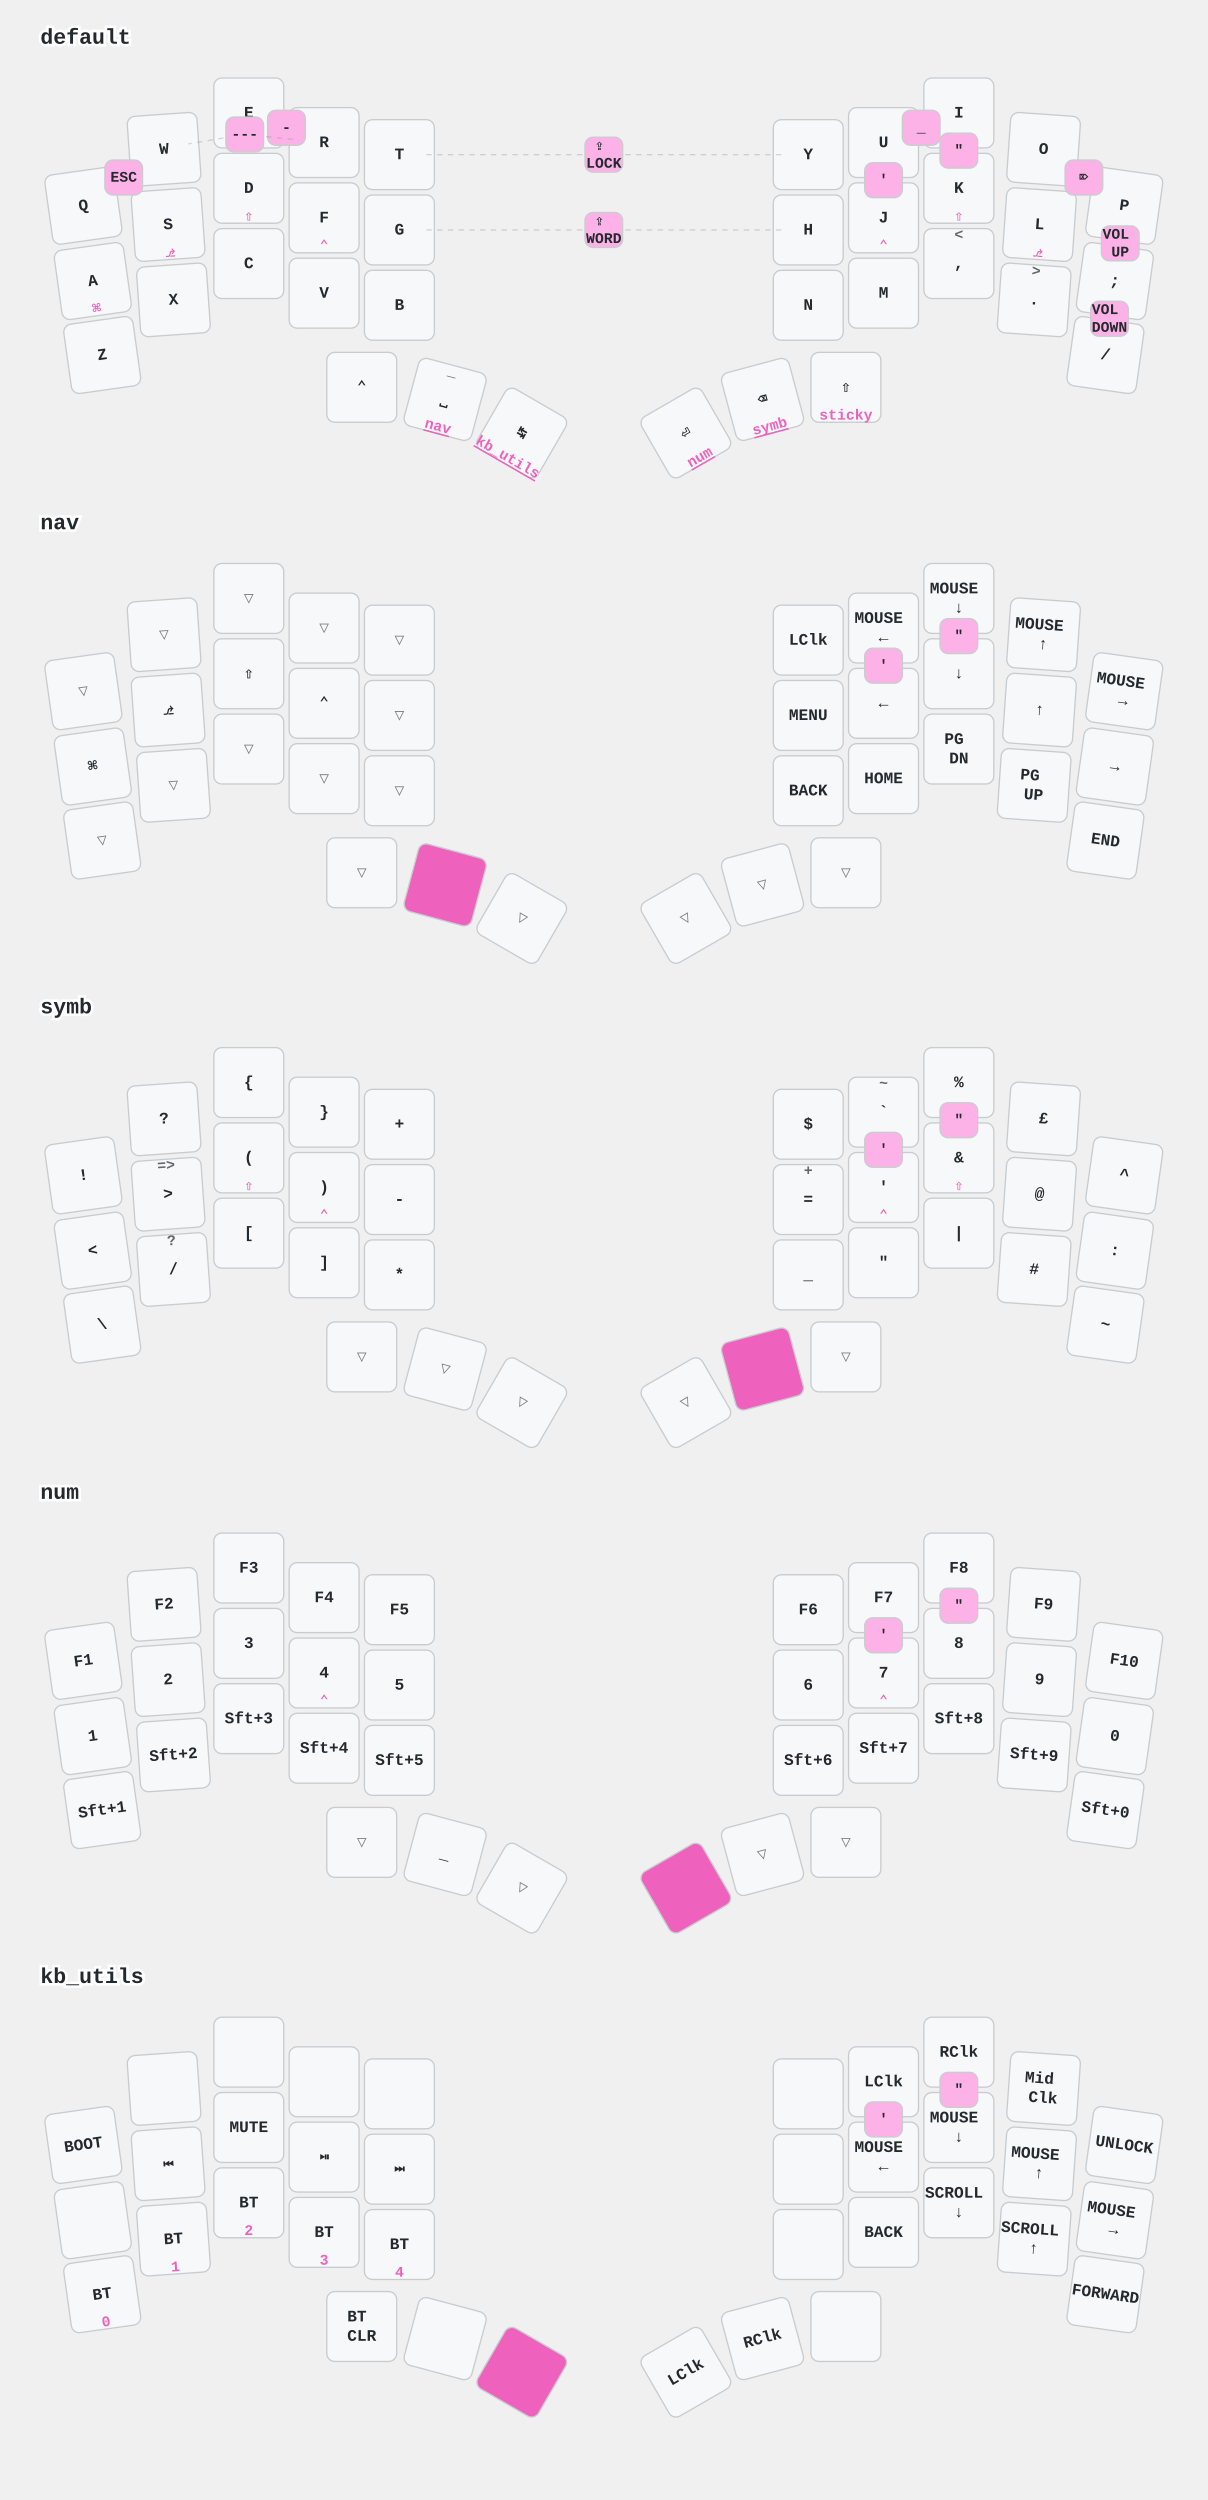
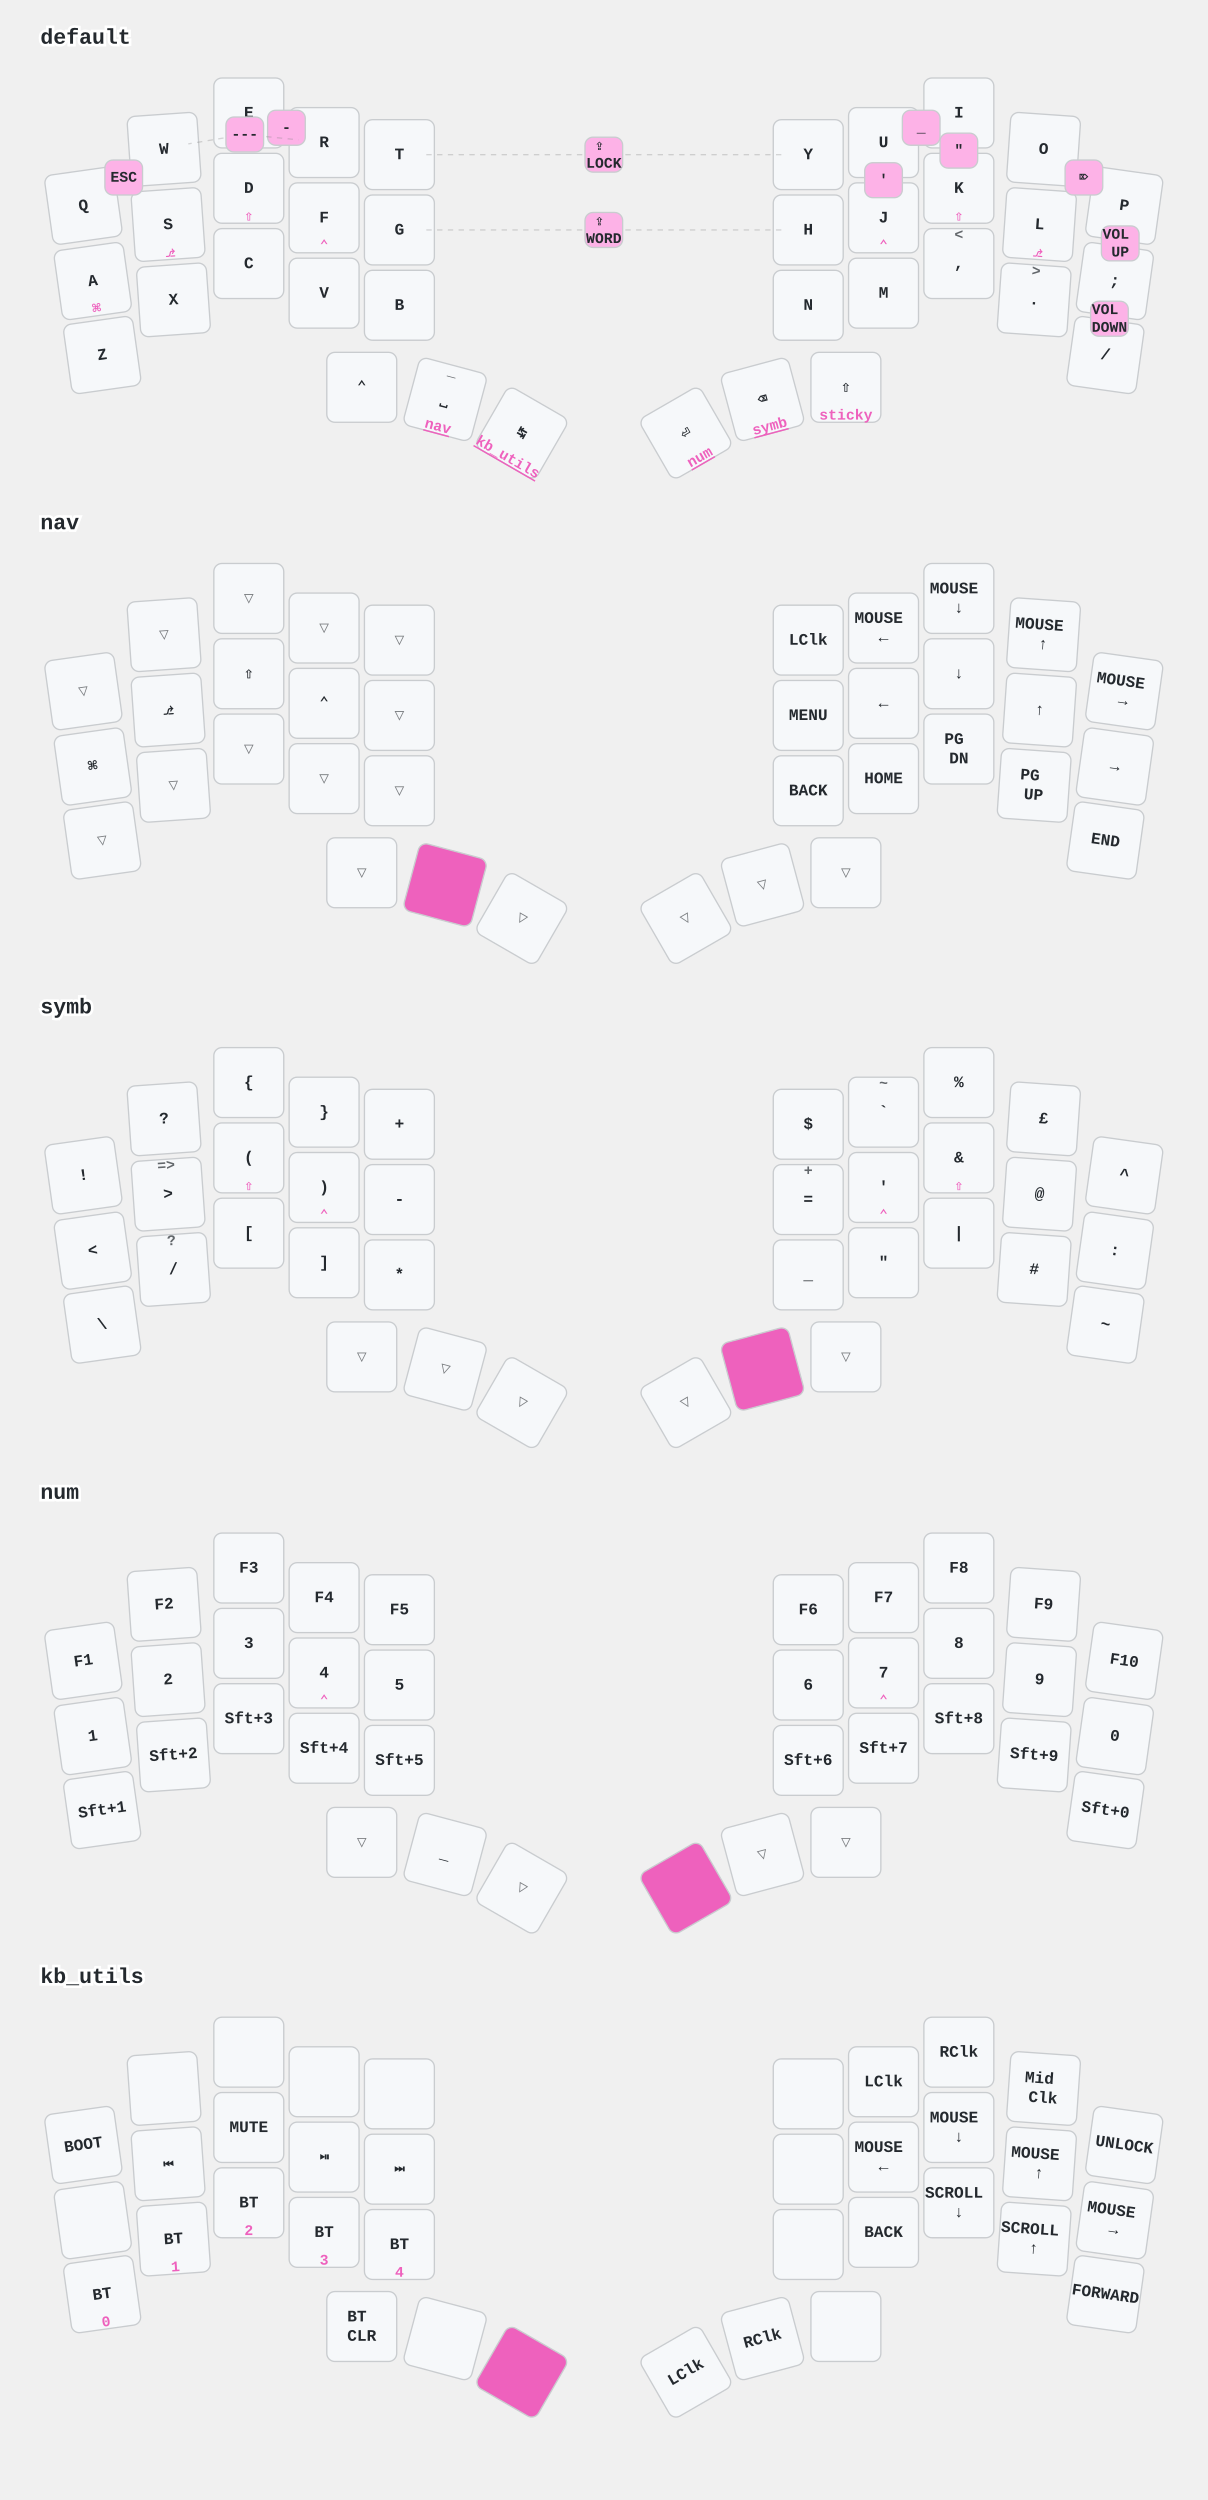
<svg xmlns="http://www.w3.org/2000/svg" width="898" height="1859" viewBox="0 0 898 1859" class="keymap">
  <style>/* inherit to force styles through use tags */
svg path {
    fill: inherit;
}

/* font and background color specifications */
svg.keymap {
    font-family: SFMono-Regular,Consolas,Liberation Mono,Menlo,monospace;
    font-size: 14px;
    font-kerning: normal;
    text-rendering: optimizeLegibility;
    fill: #24292e;
}

/* default key styling */
rect.key {
    fill: #f6f8fa;
}

rect.key, rect.combo {
    stroke: #c9cccf;
    stroke-width: 1;
}

/* default key side styling, only used is draw_key_sides is set */
rect.side {
    filter: brightness(90%);
}

/* color accent for combo boxes */
rect.combo, rect.combo-separate {
    fill: #cdf;
}

/* color accent for held keys */
rect.held, rect.combo.held {
    fill: #fdd;
}

/* color accent for ghost (optional) keys */
rect.ghost, rect.combo.ghost {
    stroke-dasharray: 4, 4;
    stroke-width: 2;
}

text {
    text-anchor: middle;
    dominant-baseline: middle;
}

/* styling for layer labels */
text.label {
    font-weight: bold;
    text-anchor: start;
    stroke: white;
    stroke-width: 4;
    paint-order: stroke;
}

/* styling for optional footer */
text.footer {
    text-anchor: end;
    dominant-baseline: auto;
    stroke: white;
    stroke-width: 4;
    paint-order: stroke;
}

/* styling for combo tap, and key non-tap label text */
text.combo, text.hold, text.shifted, text.left, text.right {
    font-size: 11px;
}

text.hold {
    text-anchor: middle;
    dominant-baseline: auto;
}

text.shifted {
    text-anchor: middle;
    dominant-baseline: hanging;
}

text.left {
    text-anchor: start;
}

text.right {
    text-anchor: end;
}

text.layer-activator {
    text-decoration: underline;
}

/* styling for hold/shifted label text in combo box */
text.combo.hold, text.combo.shifted, text.combo.left, text.combo.right {
    font-size: 8px;
}

/* lighter symbol for transparent keys */
text.trans {
    fill: #7b7e81;
}

/* styling for combo dendrons */
path.combo {
    stroke-width: 1;
    stroke: gray;
    fill: none;
}

/* Start Tabler Icons Cleanup */
/* cannot use height/width with glyphs */
.icon-tabler &gt; path {
    fill: inherit;
    stroke: inherit;
    stroke-width: 2;
}
/* hide tabler's default box */
.icon-tabler &gt; path[stroke="none"][fill="none"] {
    visibility: hidden;
}
/* End Tabler Icons Cleanup */

/* font and background color specifications */
    svg.keymap {
      font-family: Ubuntu Mono, Inconsolata, Consolas, Liberation Mono, Menlo, monospace;
      font-size: 12px;
      font-weight: bold;
      text-rendering: optimizeLegibility;
    }

    /* default key styling */
    rect {
        fill: #f6f8fa;
        stroke: #c9cccf;
        stroke-width: 1;
    }

    /* color accent for combo boxes */
    rect.combo {
        fill: #fdb2e7;
    }

    /* color accent for held keys */
    rect.held, rect.combo.held {
        fill: #ee61bd;
    }

    /* color accent for ghost (optional) keys */
    rect.ghost, rect.combo.ghost {
        fill: #ddd;
    }

    text {
        text-anchor: middle;
        dominant-baseline: middle;
    }

    /* styling for layer labels */
    text.label {
        font-weight: bold;
        font-size: 16px;
        text-anchor: start;
        stroke: white;
        fill: #ee61bd
        stroke-width: 2;
        paint-order: stroke;
    }

    /* styling for combo tap, and key hold/shifted label text */
    text.combo, text.hold, text.shifted {
        font-size: 11px;
    }

    text.hold {
        text-anchor: middle;
        dominant-baseline: auto;
        fill: #ee61bd;
    }

    text.shifted {
        text-anchor: middle;
        dominant-baseline: hanging;
        opacity: 0.7;
    }

    /* styling for hold/shifted label text in combo box */
    text.combo.hold, text.combo.shifted {
        font-size: 8px;
    }

    /* styling for combo dendrons */
    path {
        stroke-width: 1;
        stroke: gray;
        fill: none;
    }
    path.combo {
      stroke-dasharray: 4, 4;
      stroke-opacity: 0.3;
    }
    path.combo {
      stroke-dasharray: 4, 4;
      stroke-opacity: 0.3;
    }</style>
  <g transform="translate(30, 0)" class="layer-default">
    <text x="0" y="28" class="label" id="default">default</text>
    <g transform="translate(0, 56)">
      <g transform="translate(32, 97) rotate(-8.0)" class="key keypos-0">
        <rect rx="6" ry="6" x="-26" y="-26" width="52" height="52" class="key" />
        <text x="0" y="0" class="key tap">Q</text>
      </g>
      <g transform="translate(92, 55) rotate(-4.0)" class="key keypos-1">
        <rect rx="6" ry="6" x="-26" y="-26" width="52" height="52" class="key" />
        <text x="0" y="0" class="key tap">W</text>
      </g>
      <g transform="translate(155, 28)" class="key keypos-2">
        <rect rx="6" ry="6" x="-26" y="-26" width="52" height="52" class="key" />
        <text x="0" y="0" class="key tap">E</text>
      </g>
      <g transform="translate(211, 50)" class="key keypos-3">
        <rect rx="6" ry="6" x="-26" y="-26" width="52" height="52" class="key" />
        <text x="0" y="0" class="key tap">R</text>
      </g>
      <g transform="translate(267, 59)" class="key keypos-4">
        <rect rx="6" ry="6" x="-26" y="-26" width="52" height="52" class="key" />
        <text x="0" y="0" class="key tap">T</text>
      </g>
      <g transform="translate(571, 59)" class="key keypos-5">
        <rect rx="6" ry="6" x="-26" y="-26" width="52" height="52" class="key" />
        <text x="0" y="0" class="key tap">Y</text>
      </g>
      <g transform="translate(627, 50)" class="key keypos-6">
        <rect rx="6" ry="6" x="-26" y="-26" width="52" height="52" class="key" />
        <text x="0" y="0" class="key tap">U</text>
      </g>
      <g transform="translate(683, 28)" class="key keypos-7">
        <rect rx="6" ry="6" x="-26" y="-26" width="52" height="52" class="key" />
        <text x="0" y="0" class="key tap">I</text>
      </g>
      <g transform="translate(746, 55) rotate(4.0)" class="key keypos-8">
        <rect rx="6" ry="6" x="-26" y="-26" width="52" height="52" class="key" />
        <text x="0" y="0" class="key tap">O</text>
      </g>
      <g transform="translate(806, 97) rotate(8.0)" class="key keypos-9">
        <rect rx="6" ry="6" x="-26" y="-26" width="52" height="52" class="key" />
        <text x="0" y="0" class="key tap">P</text>
      </g>
      <g transform="translate(39, 153) rotate(-8.0)" class="key keypos-10">
        <rect rx="6" ry="6" x="-26" y="-26" width="52" height="52" class="key" />
        <text x="0" y="0" class="key tap">A</text>
        <text x="0" y="24" class="key hold">⌘</text>
      </g>
      <g transform="translate(95, 111) rotate(-4.0)" class="key keypos-11">
        <rect rx="6" ry="6" x="-26" y="-26" width="52" height="52" class="key" />
        <text x="0" y="0" class="key tap">S</text>
        <text x="0" y="24" class="key hold">⎇</text>
      </g>
      <g transform="translate(155, 84)" class="key keypos-12">
        <rect rx="6" ry="6" x="-26" y="-26" width="52" height="52" class="key" />
        <text x="0" y="0" class="key tap">D</text>
        <text x="0" y="24" class="key hold">⇧</text>
      </g>
      <g transform="translate(211, 106)" class="key keypos-13">
        <rect rx="6" ry="6" x="-26" y="-26" width="52" height="52" class="key" />
        <text x="0" y="0" class="key tap">F</text>
        <text x="0" y="24" class="key hold">⌃</text>
      </g>
      <g transform="translate(267, 115)" class="key keypos-14">
        <rect rx="6" ry="6" x="-26" y="-26" width="52" height="52" class="key" />
        <text x="0" y="0" class="key tap">G</text>
      </g>
      <g transform="translate(571, 115)" class="key keypos-15">
        <rect rx="6" ry="6" x="-26" y="-26" width="52" height="52" class="key" />
        <text x="0" y="0" class="key tap">H</text>
      </g>
      <g transform="translate(627, 106)" class="key keypos-16">
        <rect rx="6" ry="6" x="-26" y="-26" width="52" height="52" class="key" />
        <text x="0" y="0" class="key tap">J</text>
        <text x="0" y="24" class="key hold">⌃</text>
      </g>
      <g transform="translate(683, 84)" class="key keypos-17">
        <rect rx="6" ry="6" x="-26" y="-26" width="52" height="52" class="key" />
        <text x="0" y="0" class="key tap">K</text>
        <text x="0" y="24" class="key hold">⇧</text>
      </g>
      <g transform="translate(743, 111) rotate(4.0)" class="key keypos-18">
        <rect rx="6" ry="6" x="-26" y="-26" width="52" height="52" class="key" />
        <text x="0" y="0" class="key tap">L</text>
        <text x="0" y="24" class="key hold">⎇</text>
      </g>
      <g transform="translate(799, 153) rotate(8.0)" class="key keypos-19">
        <rect rx="6" ry="6" x="-26" y="-26" width="52" height="52" class="key" />
        <text x="0" y="0" class="key tap">;</text>
        <text x="0" y="24" class="key hold">⌘</text>
        <text x="0" y="-24" class="key shifted">:</text>
      </g>
      <g transform="translate(46, 208) rotate(-8.0)" class="key keypos-20">
        <rect rx="6" ry="6" x="-26" y="-26" width="52" height="52" class="key" />
        <text x="0" y="0" class="key tap">Z</text>
      </g>
      <g transform="translate(99, 167) rotate(-4.0)" class="key keypos-21">
        <rect rx="6" ry="6" x="-26" y="-26" width="52" height="52" class="key" />
        <text x="0" y="0" class="key tap">X</text>
      </g>
      <g transform="translate(155, 140)" class="key keypos-22">
        <rect rx="6" ry="6" x="-26" y="-26" width="52" height="52" class="key" />
        <text x="0" y="0" class="key tap">C</text>
      </g>
      <g transform="translate(211, 162)" class="key keypos-23">
        <rect rx="6" ry="6" x="-26" y="-26" width="52" height="52" class="key" />
        <text x="0" y="0" class="key tap">V</text>
      </g>
      <g transform="translate(267, 171)" class="key keypos-24">
        <rect rx="6" ry="6" x="-26" y="-26" width="52" height="52" class="key" />
        <text x="0" y="0" class="key tap">B</text>
      </g>
      <g transform="translate(571, 171)" class="key keypos-25">
        <rect rx="6" ry="6" x="-26" y="-26" width="52" height="52" class="key" />
        <text x="0" y="0" class="key tap">N</text>
      </g>
      <g transform="translate(627, 162)" class="key keypos-26">
        <rect rx="6" ry="6" x="-26" y="-26" width="52" height="52" class="key" />
        <text x="0" y="0" class="key tap">M</text>
      </g>
      <g transform="translate(683, 140)" class="key keypos-27">
        <rect rx="6" ry="6" x="-26" y="-26" width="52" height="52" class="key" />
        <text x="0" y="0" class="key tap">,</text>
        <text x="0" y="-24" class="key shifted">&lt;</text>
      </g>
      <g transform="translate(739, 167) rotate(4.0)" class="key keypos-28">
        <rect rx="6" ry="6" x="-26" y="-26" width="52" height="52" class="key" />
        <text x="0" y="0" class="key tap">.</text>
        <text x="0" y="-24" class="key shifted">&gt;</text>
      </g>
      <g transform="translate(792, 208) rotate(8.0)" class="key keypos-29">
        <rect rx="6" ry="6" x="-26" y="-26" width="52" height="52" class="key" />
        <text x="0" y="0" class="key tap">/</text>
      </g>
      <g transform="translate(239, 232)" class="key keypos-30">
        <rect rx="6" ry="6" x="-26" y="-26" width="52" height="52" class="key" />
        <text x="0" y="0" class="key tap">⌃</text>
      </g>
      <g transform="translate(301, 241) rotate(15.0)" class="key keypos-31">
        <rect rx="6" ry="6" x="-26" y="-26" width="52" height="52" class="key" />
        <text x="0" y="0" class="key tap">⎵</text>
        <a href="#nav">
          <text x="0" y="24" class="key hold layer-activator">nav</text>
        </a>
        <text x="0" y="-24" class="key shifted">_</text>
      </g>
      <g transform="translate(358, 266) rotate(30.0)" class="key keypos-32">
        <rect rx="6" ry="6" x="-26" y="-26" width="52" height="52" class="key" />
        <text x="0" y="0" class="key tap">↹</text>
        <a href="#kb_utils">
          <text x="0" y="24" class="key hold layer-activator">kb_utils</text>
        </a>
      </g>
      <g transform="translate(480, 266) rotate(-30.0)" class="key keypos-33">
        <rect rx="6" ry="6" x="-26" y="-26" width="52" height="52" class="key" />
        <text x="0" y="0" class="key tap">⏎</text>
        <a href="#num">
          <text x="0" y="24" class="key hold layer-activator">num</text>
        </a>
      </g>
      <g transform="translate(537, 241) rotate(-15.0)" class="key keypos-34">
        <rect rx="6" ry="6" x="-26" y="-26" width="52" height="52" class="key" />
        <text x="0" y="0" class="key tap">⌫</text>
        <a href="#symb">
          <text x="0" y="24" class="key hold layer-activator">symb</text>
        </a>
      </g>
      <g transform="translate(599, 232)" class="key keypos-35">
        <rect rx="6" ry="6" x="-26" y="-26" width="52" height="52" class="key" />
        <text x="0" y="0" class="key tap">⇧</text>
        <text x="0" y="24" class="key hold">sticky</text>
      </g>
      <g class="combo combopos-0">
        <path d="M419,115 l-134,0" class="combo" />
        <path d="M419,115 l134,0" class="combo" />
        <rect rx="6" ry="6" x="405" y="102" width="28" height="26" class="combo" />
        <text x="419" y="115" class="combo tap">
          <tspan x="419" dy="-0.6em">⇪</tspan>
          <tspan x="419" dy="1.2em">WORD</tspan>
        </text>
      </g>
      <g class="combo combopos-1">
        <rect rx="6" ry="6" x="48" y="63" width="28" height="26" class="combo" />
        <text x="62" y="76" class="combo tap">ESC</text>
      </g>
      <g class="combo combopos-2">
        <rect rx="6" ry="6" x="789" y="112" width="28" height="26" class="combo" />
        <text x="803" y="125" class="combo tap">
          <tspan x="803" dy="-0.6em">VOL</tspan>
          <tspan x="803" dy="1.2em">UP</tspan>
        </text>
      </g>
      <g class="combo combopos-3">
        <rect rx="6" ry="6" x="781" y="168" width="28" height="26" class="combo" />
        <text x="795" y="181" class="combo tap">
          <tspan x="795" dy="-0.6em">VOL</tspan>
          <tspan x="795" dy="1.2em">DOWN</tspan>
        </text>
      </g>
      <g class="combo combopos-4">
        <path d="M419,59 l-134,0" class="combo" />
        <path d="M419,59 l134,0" class="combo" />
        <rect rx="6" ry="6" x="405" y="46" width="28" height="26" class="combo" />
        <text x="419" y="59" class="combo tap">
          <tspan x="419" dy="-0.6em">⇪</tspan>
          <tspan x="419" dy="1.2em">LOCK</tspan>
        </text>
      </g>
      <g class="combo combopos-5">
        <rect rx="6" ry="6" x="762" y="63" width="28" height="26" class="combo" />
        <text x="776" y="76" class="combo tap">⌦</text>
      </g>
      <g class="combo combopos-6">
        <rect rx="6" ry="6" x="641" y="26" width="28" height="26" class="combo" />
        <text x="655" y="39" class="combo tap">_</text>
      </g>
      <g class="combo combopos-7">
        <rect rx="6" ry="6" x="169" y="26" width="28" height="26" class="combo" />
        <text x="183" y="39" class="combo tap">-</text>
      </g>
      <g class="combo combopos-8">
        <path d="M152,44 l40,4" class="combo" />
        <path d="M152,44 l-42,7" class="combo" />
        <rect rx="6" ry="6" x="138" y="31" width="28" height="26" class="combo" />
        <text x="152" y="44" class="combo tap">---</text>
      </g>
      <g class="combo combopos-10">
        <rect rx="6" ry="6" x="613" y="65" width="28" height="26" class="combo" />
        <text x="627" y="78" class="combo tap">'</text>
      </g>
      <g class="combo combopos-11">
        <rect rx="6" ry="6" x="669" y="43" width="28" height="26" class="combo" />
        <text x="683" y="56" class="combo tap">"</text>
      </g>
    </g>
  </g>
  <g transform="translate(30, 361)" class="layer-nav">
    <text x="0" y="28" class="label" id="nav">nav</text>
    <g transform="translate(0, 56)">
      <g transform="translate(32, 97) rotate(-8.0)" class="key trans keypos-0">
        <rect rx="6" ry="6" x="-26" y="-26" width="52" height="52" class="key trans" />
        <text x="0" y="0" class="key trans tap">▽</text>
      </g>
      <g transform="translate(92, 55) rotate(-4.0)" class="key trans keypos-1">
        <rect rx="6" ry="6" x="-26" y="-26" width="52" height="52" class="key trans" />
        <text x="0" y="0" class="key trans tap">▽</text>
      </g>
      <g transform="translate(155, 28)" class="key trans keypos-2">
        <rect rx="6" ry="6" x="-26" y="-26" width="52" height="52" class="key trans" />
        <text x="0" y="0" class="key trans tap">▽</text>
      </g>
      <g transform="translate(211, 50)" class="key trans keypos-3">
        <rect rx="6" ry="6" x="-26" y="-26" width="52" height="52" class="key trans" />
        <text x="0" y="0" class="key trans tap">▽</text>
      </g>
      <g transform="translate(267, 59)" class="key trans keypos-4">
        <rect rx="6" ry="6" x="-26" y="-26" width="52" height="52" class="key trans" />
        <text x="0" y="0" class="key trans tap">▽</text>
      </g>
      <g transform="translate(571, 59)" class="key keypos-5">
        <rect rx="6" ry="6" x="-26" y="-26" width="52" height="52" class="key" />
        <text x="0" y="0" class="key tap">LClk</text>
      </g>
      <g transform="translate(627, 50)" class="key keypos-6">
        <rect rx="6" ry="6" x="-26" y="-26" width="52" height="52" class="key" />
        <text x="0" y="0" class="key tap">
          <tspan x="0" dy="-0.6em">MOUSE</tspan>
          <tspan x="0" dy="1.2em">←</tspan>
        </text>
      </g>
      <g transform="translate(683, 28)" class="key keypos-7">
        <rect rx="6" ry="6" x="-26" y="-26" width="52" height="52" class="key" />
        <text x="0" y="0" class="key tap">
          <tspan x="0" dy="-0.6em">MOUSE</tspan>
          <tspan x="0" dy="1.2em">↓</tspan>
        </text>
      </g>
      <g transform="translate(746, 55) rotate(4.0)" class="key keypos-8">
        <rect rx="6" ry="6" x="-26" y="-26" width="52" height="52" class="key" />
        <text x="0" y="0" class="key tap">
          <tspan x="0" dy="-0.6em">MOUSE</tspan>
          <tspan x="0" dy="1.2em">↑</tspan>
        </text>
      </g>
      <g transform="translate(806, 97) rotate(8.0)" class="key keypos-9">
        <rect rx="6" ry="6" x="-26" y="-26" width="52" height="52" class="key" />
        <text x="0" y="0" class="key tap">
          <tspan x="0" dy="-0.6em">MOUSE</tspan>
          <tspan x="0" dy="1.2em">→</tspan>
        </text>
      </g>
      <g transform="translate(39, 153) rotate(-8.0)" class="key keypos-10">
        <rect rx="6" ry="6" x="-26" y="-26" width="52" height="52" class="key" />
        <text x="0" y="0" class="key tap">⌘</text>
      </g>
      <g transform="translate(95, 111) rotate(-4.0)" class="key keypos-11">
        <rect rx="6" ry="6" x="-26" y="-26" width="52" height="52" class="key" />
        <text x="0" y="0" class="key tap">⎇</text>
      </g>
      <g transform="translate(155, 84)" class="key keypos-12">
        <rect rx="6" ry="6" x="-26" y="-26" width="52" height="52" class="key" />
        <text x="0" y="0" class="key tap">⇧</text>
      </g>
      <g transform="translate(211, 106)" class="key keypos-13">
        <rect rx="6" ry="6" x="-26" y="-26" width="52" height="52" class="key" />
        <text x="0" y="0" class="key tap">⌃</text>
      </g>
      <g transform="translate(267, 115)" class="key trans keypos-14">
        <rect rx="6" ry="6" x="-26" y="-26" width="52" height="52" class="key trans" />
        <text x="0" y="0" class="key trans tap">▽</text>
      </g>
      <g transform="translate(571, 115)" class="key keypos-15">
        <rect rx="6" ry="6" x="-26" y="-26" width="52" height="52" class="key" />
        <text x="0" y="0" class="key tap">MENU</text>
      </g>
      <g transform="translate(627, 106)" class="key keypos-16">
        <rect rx="6" ry="6" x="-26" y="-26" width="52" height="52" class="key" />
        <text x="0" y="0" class="key tap">←</text>
      </g>
      <g transform="translate(683, 84)" class="key keypos-17">
        <rect rx="6" ry="6" x="-26" y="-26" width="52" height="52" class="key" />
        <text x="0" y="0" class="key tap">↓</text>
      </g>
      <g transform="translate(743, 111) rotate(4.0)" class="key keypos-18">
        <rect rx="6" ry="6" x="-26" y="-26" width="52" height="52" class="key" />
        <text x="0" y="0" class="key tap">↑</text>
      </g>
      <g transform="translate(799, 153) rotate(8.0)" class="key keypos-19">
        <rect rx="6" ry="6" x="-26" y="-26" width="52" height="52" class="key" />
        <text x="0" y="0" class="key tap">→</text>
      </g>
      <g transform="translate(46, 208) rotate(-8.0)" class="key trans keypos-20">
        <rect rx="6" ry="6" x="-26" y="-26" width="52" height="52" class="key trans" />
        <text x="0" y="0" class="key trans tap">▽</text>
      </g>
      <g transform="translate(99, 167) rotate(-4.0)" class="key trans keypos-21">
        <rect rx="6" ry="6" x="-26" y="-26" width="52" height="52" class="key trans" />
        <text x="0" y="0" class="key trans tap">▽</text>
      </g>
      <g transform="translate(155, 140)" class="key trans keypos-22">
        <rect rx="6" ry="6" x="-26" y="-26" width="52" height="52" class="key trans" />
        <text x="0" y="0" class="key trans tap">▽</text>
      </g>
      <g transform="translate(211, 162)" class="key trans keypos-23">
        <rect rx="6" ry="6" x="-26" y="-26" width="52" height="52" class="key trans" />
        <text x="0" y="0" class="key trans tap">▽</text>
      </g>
      <g transform="translate(267, 171)" class="key trans keypos-24">
        <rect rx="6" ry="6" x="-26" y="-26" width="52" height="52" class="key trans" />
        <text x="0" y="0" class="key trans tap">▽</text>
      </g>
      <g transform="translate(571, 171)" class="key keypos-25">
        <rect rx="6" ry="6" x="-26" y="-26" width="52" height="52" class="key" />
        <text x="0" y="0" class="key tap">BACK</text>
      </g>
      <g transform="translate(627, 162)" class="key keypos-26">
        <rect rx="6" ry="6" x="-26" y="-26" width="52" height="52" class="key" />
        <text x="0" y="0" class="key tap">HOME</text>
      </g>
      <g transform="translate(683, 140)" class="key keypos-27">
        <rect rx="6" ry="6" x="-26" y="-26" width="52" height="52" class="key" />
        <text x="0" y="0" class="key tap">
          <tspan x="0" dy="-0.6em">PG</tspan>
          <tspan x="0" dy="1.2em">DN</tspan>
        </text>
      </g>
      <g transform="translate(739, 167) rotate(4.0)" class="key keypos-28">
        <rect rx="6" ry="6" x="-26" y="-26" width="52" height="52" class="key" />
        <text x="0" y="0" class="key tap">
          <tspan x="0" dy="-0.6em">PG</tspan>
          <tspan x="0" dy="1.2em">UP</tspan>
        </text>
      </g>
      <g transform="translate(792, 208) rotate(8.0)" class="key keypos-29">
        <rect rx="6" ry="6" x="-26" y="-26" width="52" height="52" class="key" />
        <text x="0" y="0" class="key tap">END</text>
      </g>
      <g transform="translate(239, 232)" class="key trans keypos-30">
        <rect rx="6" ry="6" x="-26" y="-26" width="52" height="52" class="key trans" />
        <text x="0" y="0" class="key trans tap">▽</text>
      </g>
      <g transform="translate(301, 241) rotate(15.0)" class="key held keypos-31">
        <rect rx="6" ry="6" x="-26" y="-26" width="52" height="52" class="key held" />
      </g>
      <g transform="translate(358, 266) rotate(30.0)" class="key trans keypos-32">
        <rect rx="6" ry="6" x="-26" y="-26" width="52" height="52" class="key trans" />
        <text x="0" y="0" class="key trans tap">▽</text>
      </g>
      <g transform="translate(480, 266) rotate(-30.0)" class="key trans keypos-33">
        <rect rx="6" ry="6" x="-26" y="-26" width="52" height="52" class="key trans" />
        <text x="0" y="0" class="key trans tap">▽</text>
      </g>
      <g transform="translate(537, 241) rotate(-15.0)" class="key trans keypos-34">
        <rect rx="6" ry="6" x="-26" y="-26" width="52" height="52" class="key trans" />
        <text x="0" y="0" class="key trans tap">▽</text>
      </g>
      <g transform="translate(599, 232)" class="key trans keypos-35">
        <rect rx="6" ry="6" x="-26" y="-26" width="52" height="52" class="key trans" />
        <text x="0" y="0" class="key trans tap">▽</text>
      </g>
-       <g class="combo combopos-0">
-         <rect rx="6" ry="6" x="613" y="65" width="28" height="26" class="combo" />
-         <text x="627" y="78" class="combo tap">'</text>
-       </g>
-       <g class="combo combopos-1">
-         <rect rx="6" ry="6" x="669" y="43" width="28" height="26" class="combo" />
-         <text x="683" y="56" class="combo tap">"</text>
-       </g>
    </g>
  </g>
  <g transform="translate(30, 721)" class="layer-symb">
    <text x="0" y="28" class="label" id="symb">symb</text>
    <g transform="translate(0, 56)">
      <g transform="translate(32, 97) rotate(-8.0)" class="key keypos-0">
        <rect rx="6" ry="6" x="-26" y="-26" width="52" height="52" class="key" />
        <text x="0" y="0" class="key tap">!</text>
      </g>
      <g transform="translate(92, 55) rotate(-4.0)" class="key keypos-1">
        <rect rx="6" ry="6" x="-26" y="-26" width="52" height="52" class="key" />
        <text x="0" y="0" class="key tap">?</text>
      </g>
      <g transform="translate(155, 28)" class="key keypos-2">
        <rect rx="6" ry="6" x="-26" y="-26" width="52" height="52" class="key" />
        <text x="0" y="0" class="key tap">{</text>
      </g>
      <g transform="translate(211, 50)" class="key keypos-3">
        <rect rx="6" ry="6" x="-26" y="-26" width="52" height="52" class="key" />
        <text x="0" y="0" class="key tap">}</text>
      </g>
      <g transform="translate(267, 59)" class="key keypos-4">
        <rect rx="6" ry="6" x="-26" y="-26" width="52" height="52" class="key" />
        <text x="0" y="0" class="key tap">+</text>
      </g>
      <g transform="translate(571, 59)" class="key keypos-5">
        <rect rx="6" ry="6" x="-26" y="-26" width="52" height="52" class="key" />
        <text x="0" y="0" class="key tap">$</text>
      </g>
      <g transform="translate(627, 50)" class="key keypos-6">
        <rect rx="6" ry="6" x="-26" y="-26" width="52" height="52" class="key" />
        <text x="0" y="0" class="key tap">`</text>
        <text x="0" y="-24" class="key shifted">~</text>
      </g>
      <g transform="translate(683, 28)" class="key keypos-7">
        <rect rx="6" ry="6" x="-26" y="-26" width="52" height="52" class="key" />
        <text x="0" y="0" class="key tap">%</text>
      </g>
      <g transform="translate(746, 55) rotate(4.0)" class="key keypos-8">
        <rect rx="6" ry="6" x="-26" y="-26" width="52" height="52" class="key" />
        <text x="0" y="0" class="key tap">£</text>
      </g>
      <g transform="translate(806, 97) rotate(8.0)" class="key keypos-9">
        <rect rx="6" ry="6" x="-26" y="-26" width="52" height="52" class="key" />
        <text x="0" y="0" class="key tap">^</text>
      </g>
      <g transform="translate(39, 153) rotate(-8.0)" class="key keypos-10">
        <rect rx="6" ry="6" x="-26" y="-26" width="52" height="52" class="key" />
        <text x="0" y="0" class="key tap">&lt;</text>
      </g>
      <g transform="translate(95, 111) rotate(-4.0)" class="key keypos-11">
        <rect rx="6" ry="6" x="-26" y="-26" width="52" height="52" class="key" />
        <text x="0" y="0" class="key tap">&gt;</text>
        <text x="0" y="-24" class="key shifted">=&gt;</text>
      </g>
      <g transform="translate(155, 84)" class="key keypos-12">
        <rect rx="6" ry="6" x="-26" y="-26" width="52" height="52" class="key" />
        <text x="0" y="0" class="key tap">(</text>
        <text x="0" y="24" class="key hold">⇧</text>
      </g>
      <g transform="translate(211, 106)" class="key keypos-13">
        <rect rx="6" ry="6" x="-26" y="-26" width="52" height="52" class="key" />
        <text x="0" y="0" class="key tap">)</text>
        <text x="0" y="24" class="key hold">⌃</text>
      </g>
      <g transform="translate(267, 115)" class="key keypos-14">
        <rect rx="6" ry="6" x="-26" y="-26" width="52" height="52" class="key" />
        <text x="0" y="0" class="key tap">-</text>
      </g>
      <g transform="translate(571, 115)" class="key keypos-15">
        <rect rx="6" ry="6" x="-26" y="-26" width="52" height="52" class="key" />
        <text x="0" y="0" class="key tap">=</text>
        <text x="0" y="-24" class="key shifted">+</text>
      </g>
      <g transform="translate(627, 106)" class="key keypos-16">
        <rect rx="6" ry="6" x="-26" y="-26" width="52" height="52" class="key" />
        <text x="0" y="0" class="key tap">'</text>
        <text x="0" y="24" class="key hold">⌃</text>
      </g>
      <g transform="translate(683, 84)" class="key keypos-17">
        <rect rx="6" ry="6" x="-26" y="-26" width="52" height="52" class="key" />
        <text x="0" y="0" class="key tap">&amp;</text>
        <text x="0" y="24" class="key hold">⇧</text>
      </g>
      <g transform="translate(743, 111) rotate(4.0)" class="key keypos-18">
        <rect rx="6" ry="6" x="-26" y="-26" width="52" height="52" class="key" />
        <text x="0" y="0" class="key tap">@</text>
      </g>
      <g transform="translate(799, 153) rotate(8.0)" class="key keypos-19">
        <rect rx="6" ry="6" x="-26" y="-26" width="52" height="52" class="key" />
        <text x="0" y="0" class="key tap">:</text>
      </g>
      <g transform="translate(46, 208) rotate(-8.0)" class="key keypos-20">
        <rect rx="6" ry="6" x="-26" y="-26" width="52" height="52" class="key" />
        <text x="0" y="0" class="key tap">\</text>
      </g>
      <g transform="translate(99, 167) rotate(-4.0)" class="key keypos-21">
        <rect rx="6" ry="6" x="-26" y="-26" width="52" height="52" class="key" />
        <text x="0" y="0" class="key tap">/</text>
        <text x="0" y="-24" class="key shifted">?</text>
      </g>
      <g transform="translate(155, 140)" class="key keypos-22">
        <rect rx="6" ry="6" x="-26" y="-26" width="52" height="52" class="key" />
        <text x="0" y="0" class="key tap">[</text>
      </g>
      <g transform="translate(211, 162)" class="key keypos-23">
        <rect rx="6" ry="6" x="-26" y="-26" width="52" height="52" class="key" />
        <text x="0" y="0" class="key tap">]</text>
      </g>
      <g transform="translate(267, 171)" class="key keypos-24">
        <rect rx="6" ry="6" x="-26" y="-26" width="52" height="52" class="key" />
        <text x="0" y="0" class="key tap">*</text>
      </g>
      <g transform="translate(571, 171)" class="key keypos-25">
        <rect rx="6" ry="6" x="-26" y="-26" width="52" height="52" class="key" />
        <text x="0" y="0" class="key tap">_</text>
      </g>
      <g transform="translate(627, 162)" class="key keypos-26">
        <rect rx="6" ry="6" x="-26" y="-26" width="52" height="52" class="key" />
        <text x="0" y="0" class="key tap">"</text>
      </g>
      <g transform="translate(683, 140)" class="key keypos-27">
        <rect rx="6" ry="6" x="-26" y="-26" width="52" height="52" class="key" />
        <text x="0" y="0" class="key tap">|</text>
      </g>
      <g transform="translate(739, 167) rotate(4.0)" class="key keypos-28">
        <rect rx="6" ry="6" x="-26" y="-26" width="52" height="52" class="key" />
        <text x="0" y="0" class="key tap">#</text>
      </g>
      <g transform="translate(792, 208) rotate(8.0)" class="key keypos-29">
        <rect rx="6" ry="6" x="-26" y="-26" width="52" height="52" class="key" />
        <text x="0" y="0" class="key tap">~</text>
      </g>
      <g transform="translate(239, 232)" class="key trans keypos-30">
        <rect rx="6" ry="6" x="-26" y="-26" width="52" height="52" class="key trans" />
        <text x="0" y="0" class="key trans tap">▽</text>
      </g>
      <g transform="translate(301, 241) rotate(15.0)" class="key trans keypos-31">
        <rect rx="6" ry="6" x="-26" y="-26" width="52" height="52" class="key trans" />
        <text x="0" y="0" class="key trans tap">▽</text>
      </g>
      <g transform="translate(358, 266) rotate(30.0)" class="key trans keypos-32">
        <rect rx="6" ry="6" x="-26" y="-26" width="52" height="52" class="key trans" />
        <text x="0" y="0" class="key trans tap">▽</text>
      </g>
      <g transform="translate(480, 266) rotate(-30.0)" class="key trans keypos-33">
        <rect rx="6" ry="6" x="-26" y="-26" width="52" height="52" class="key trans" />
        <text x="0" y="0" class="key trans tap">▽</text>
      </g>
      <g transform="translate(537, 241) rotate(-15.0)" class="key held keypos-34">
        <rect rx="6" ry="6" x="-26" y="-26" width="52" height="52" class="key held" />
      </g>
      <g transform="translate(599, 232)" class="key trans keypos-35">
        <rect rx="6" ry="6" x="-26" y="-26" width="52" height="52" class="key trans" />
        <text x="0" y="0" class="key trans tap">▽</text>
      </g>
-       <g class="combo combopos-0">
-         <rect rx="6" ry="6" x="613" y="65" width="28" height="26" class="combo" />
-         <text x="627" y="78" class="combo tap">'</text>
-       </g>
-       <g class="combo combopos-1">
-         <rect rx="6" ry="6" x="669" y="43" width="28" height="26" class="combo" />
-         <text x="683" y="56" class="combo tap">"</text>
-       </g>
    </g>
  </g>
  <g transform="translate(30, 1082)" class="layer-num">
    <text x="0" y="28" class="label" id="num">num</text>
    <g transform="translate(0, 56)">
      <g transform="translate(32, 97) rotate(-8.0)" class="key keypos-0">
        <rect rx="6" ry="6" x="-26" y="-26" width="52" height="52" class="key" />
        <text x="0" y="0" class="key tap">F1</text>
      </g>
      <g transform="translate(92, 55) rotate(-4.0)" class="key keypos-1">
        <rect rx="6" ry="6" x="-26" y="-26" width="52" height="52" class="key" />
        <text x="0" y="0" class="key tap">F2</text>
      </g>
      <g transform="translate(155, 28)" class="key keypos-2">
        <rect rx="6" ry="6" x="-26" y="-26" width="52" height="52" class="key" />
        <text x="0" y="0" class="key tap">F3</text>
      </g>
      <g transform="translate(211, 50)" class="key keypos-3">
        <rect rx="6" ry="6" x="-26" y="-26" width="52" height="52" class="key" />
        <text x="0" y="0" class="key tap">F4</text>
      </g>
      <g transform="translate(267, 59)" class="key keypos-4">
        <rect rx="6" ry="6" x="-26" y="-26" width="52" height="52" class="key" />
        <text x="0" y="0" class="key tap">F5</text>
      </g>
      <g transform="translate(571, 59)" class="key keypos-5">
        <rect rx="6" ry="6" x="-26" y="-26" width="52" height="52" class="key" />
        <text x="0" y="0" class="key tap">F6</text>
      </g>
      <g transform="translate(627, 50)" class="key keypos-6">
        <rect rx="6" ry="6" x="-26" y="-26" width="52" height="52" class="key" />
        <text x="0" y="0" class="key tap">F7</text>
      </g>
      <g transform="translate(683, 28)" class="key keypos-7">
        <rect rx="6" ry="6" x="-26" y="-26" width="52" height="52" class="key" />
        <text x="0" y="0" class="key tap">F8</text>
      </g>
      <g transform="translate(746, 55) rotate(4.0)" class="key keypos-8">
        <rect rx="6" ry="6" x="-26" y="-26" width="52" height="52" class="key" />
        <text x="0" y="0" class="key tap">F9</text>
      </g>
      <g transform="translate(806, 97) rotate(8.0)" class="key keypos-9">
        <rect rx="6" ry="6" x="-26" y="-26" width="52" height="52" class="key" />
        <text x="0" y="0" class="key tap">F10</text>
      </g>
      <g transform="translate(39, 153) rotate(-8.0)" class="key keypos-10">
        <rect rx="6" ry="6" x="-26" y="-26" width="52" height="52" class="key" />
        <text x="0" y="0" class="key tap">1</text>
      </g>
      <g transform="translate(95, 111) rotate(-4.0)" class="key keypos-11">
        <rect rx="6" ry="6" x="-26" y="-26" width="52" height="52" class="key" />
        <text x="0" y="0" class="key tap">2</text>
      </g>
      <g transform="translate(155, 84)" class="key keypos-12">
        <rect rx="6" ry="6" x="-26" y="-26" width="52" height="52" class="key" />
        <text x="0" y="0" class="key tap">3</text>
      </g>
      <g transform="translate(211, 106)" class="key keypos-13">
        <rect rx="6" ry="6" x="-26" y="-26" width="52" height="52" class="key" />
        <text x="0" y="0" class="key tap">4</text>
        <text x="0" y="24" class="key hold">⌃</text>
      </g>
      <g transform="translate(267, 115)" class="key keypos-14">
        <rect rx="6" ry="6" x="-26" y="-26" width="52" height="52" class="key" />
        <text x="0" y="0" class="key tap">5</text>
      </g>
      <g transform="translate(571, 115)" class="key keypos-15">
        <rect rx="6" ry="6" x="-26" y="-26" width="52" height="52" class="key" />
        <text x="0" y="0" class="key tap">6</text>
      </g>
      <g transform="translate(627, 106)" class="key keypos-16">
        <rect rx="6" ry="6" x="-26" y="-26" width="52" height="52" class="key" />
        <text x="0" y="0" class="key tap">7</text>
        <text x="0" y="24" class="key hold">⌃</text>
      </g>
      <g transform="translate(683, 84)" class="key keypos-17">
        <rect rx="6" ry="6" x="-26" y="-26" width="52" height="52" class="key" />
        <text x="0" y="0" class="key tap">8</text>
      </g>
      <g transform="translate(743, 111) rotate(4.0)" class="key keypos-18">
        <rect rx="6" ry="6" x="-26" y="-26" width="52" height="52" class="key" />
        <text x="0" y="0" class="key tap">9</text>
      </g>
      <g transform="translate(799, 153) rotate(8.0)" class="key keypos-19">
        <rect rx="6" ry="6" x="-26" y="-26" width="52" height="52" class="key" />
        <text x="0" y="0" class="key tap">0</text>
      </g>
      <g transform="translate(46, 208) rotate(-8.0)" class="key keypos-20">
        <rect rx="6" ry="6" x="-26" y="-26" width="52" height="52" class="key" />
        <text x="0" y="0" class="key tap">Sft+1</text>
      </g>
      <g transform="translate(99, 167) rotate(-4.0)" class="key keypos-21">
        <rect rx="6" ry="6" x="-26" y="-26" width="52" height="52" class="key" />
        <text x="0" y="0" class="key tap">Sft+2</text>
      </g>
      <g transform="translate(155, 140)" class="key keypos-22">
        <rect rx="6" ry="6" x="-26" y="-26" width="52" height="52" class="key" />
        <text x="0" y="0" class="key tap">Sft+3</text>
      </g>
      <g transform="translate(211, 162)" class="key keypos-23">
        <rect rx="6" ry="6" x="-26" y="-26" width="52" height="52" class="key" />
        <text x="0" y="0" class="key tap">Sft+4</text>
      </g>
      <g transform="translate(267, 171)" class="key keypos-24">
        <rect rx="6" ry="6" x="-26" y="-26" width="52" height="52" class="key" />
        <text x="0" y="0" class="key tap">Sft+5</text>
      </g>
      <g transform="translate(571, 171)" class="key keypos-25">
        <rect rx="6" ry="6" x="-26" y="-26" width="52" height="52" class="key" />
        <text x="0" y="0" class="key tap">Sft+6</text>
      </g>
      <g transform="translate(627, 162)" class="key keypos-26">
        <rect rx="6" ry="6" x="-26" y="-26" width="52" height="52" class="key" />
        <text x="0" y="0" class="key tap">Sft+7</text>
      </g>
      <g transform="translate(683, 140)" class="key keypos-27">
        <rect rx="6" ry="6" x="-26" y="-26" width="52" height="52" class="key" />
        <text x="0" y="0" class="key tap">Sft+8</text>
      </g>
      <g transform="translate(739, 167) rotate(4.0)" class="key keypos-28">
        <rect rx="6" ry="6" x="-26" y="-26" width="52" height="52" class="key" />
        <text x="0" y="0" class="key tap">Sft+9</text>
      </g>
      <g transform="translate(792, 208) rotate(8.0)" class="key keypos-29">
        <rect rx="6" ry="6" x="-26" y="-26" width="52" height="52" class="key" />
        <text x="0" y="0" class="key tap">Sft+0</text>
      </g>
      <g transform="translate(239, 232)" class="key trans keypos-30">
        <rect rx="6" ry="6" x="-26" y="-26" width="52" height="52" class="key trans" />
        <text x="0" y="0" class="key trans tap">▽</text>
      </g>
      <g transform="translate(301, 241) rotate(15.0)" class="key keypos-31">
        <rect rx="6" ry="6" x="-26" y="-26" width="52" height="52" class="key" />
        <text x="0" y="0" class="key tap">_</text>
      </g>
      <g transform="translate(358, 266) rotate(30.0)" class="key trans keypos-32">
        <rect rx="6" ry="6" x="-26" y="-26" width="52" height="52" class="key trans" />
        <text x="0" y="0" class="key trans tap">▽</text>
      </g>
      <g transform="translate(480, 266) rotate(-30.0)" class="key held keypos-33">
        <rect rx="6" ry="6" x="-26" y="-26" width="52" height="52" class="key held" />
      </g>
      <g transform="translate(537, 241) rotate(-15.0)" class="key trans keypos-34">
        <rect rx="6" ry="6" x="-26" y="-26" width="52" height="52" class="key trans" />
        <text x="0" y="0" class="key trans tap">▽</text>
      </g>
      <g transform="translate(599, 232)" class="key trans keypos-35">
        <rect rx="6" ry="6" x="-26" y="-26" width="52" height="52" class="key trans" />
        <text x="0" y="0" class="key trans tap">▽</text>
      </g>
-       <g class="combo combopos-0">
-         <rect rx="6" ry="6" x="613" y="65" width="28" height="26" class="combo" />
-         <text x="627" y="78" class="combo tap">'</text>
-       </g>
-       <g class="combo combopos-1">
-         <rect rx="6" ry="6" x="669" y="43" width="28" height="26" class="combo" />
-         <text x="683" y="56" class="combo tap">"</text>
-       </g>
    </g>
  </g>
  <g transform="translate(30, 1442)" class="layer-kb_utils">
    <text x="0" y="28" class="label" id="kb_utils">kb_utils</text>
    <g transform="translate(0, 56)">
      <g transform="translate(32, 97) rotate(-8.0)" class="key keypos-0">
        <rect rx="6" ry="6" x="-26" y="-26" width="52" height="52" class="key" />
        <text x="0" y="0" class="key tap">BOOT</text>
      </g>
      <g transform="translate(92, 55) rotate(-4.0)" class="key keypos-1">
        <rect rx="6" ry="6" x="-26" y="-26" width="52" height="52" class="key" />
      </g>
      <g transform="translate(155, 28)" class="key keypos-2">
        <rect rx="6" ry="6" x="-26" y="-26" width="52" height="52" class="key" />
      </g>
      <g transform="translate(211, 50)" class="key keypos-3">
        <rect rx="6" ry="6" x="-26" y="-26" width="52" height="52" class="key" />
      </g>
      <g transform="translate(267, 59)" class="key keypos-4">
        <rect rx="6" ry="6" x="-26" y="-26" width="52" height="52" class="key" />
      </g>
      <g transform="translate(571, 59)" class="key keypos-5">
        <rect rx="6" ry="6" x="-26" y="-26" width="52" height="52" class="key" />
      </g>
      <g transform="translate(627, 50)" class="key keypos-6">
        <rect rx="6" ry="6" x="-26" y="-26" width="52" height="52" class="key" />
        <text x="0" y="0" class="key tap">LClk</text>
      </g>
      <g transform="translate(683, 28)" class="key keypos-7">
        <rect rx="6" ry="6" x="-26" y="-26" width="52" height="52" class="key" />
        <text x="0" y="0" class="key tap">RClk</text>
      </g>
      <g transform="translate(746, 55) rotate(4.0)" class="key keypos-8">
        <rect rx="6" ry="6" x="-26" y="-26" width="52" height="52" class="key" />
        <text x="0" y="0" class="key tap">
          <tspan x="0" dy="-0.6em">Mid</tspan>
          <tspan x="0" dy="1.2em">Clk</tspan>
        </text>
      </g>
      <g transform="translate(806, 97) rotate(8.0)" class="key keypos-9">
        <rect rx="6" ry="6" x="-26" y="-26" width="52" height="52" class="key" />
        <text x="0" y="0" class="key tap">UNLOCK</text>
      </g>
      <g transform="translate(39, 153) rotate(-8.0)" class="key keypos-10">
        <rect rx="6" ry="6" x="-26" y="-26" width="52" height="52" class="key" />
      </g>
      <g transform="translate(95, 111) rotate(-4.0)" class="key keypos-11">
        <rect rx="6" ry="6" x="-26" y="-26" width="52" height="52" class="key" />
        <text x="0" y="0" class="key tap">⏮</text>
      </g>
      <g transform="translate(155, 84)" class="key keypos-12">
        <rect rx="6" ry="6" x="-26" y="-26" width="52" height="52" class="key" />
        <text x="0" y="0" class="key tap">MUTE</text>
      </g>
      <g transform="translate(211, 106)" class="key keypos-13">
        <rect rx="6" ry="6" x="-26" y="-26" width="52" height="52" class="key" />
        <text x="0" y="0" class="key tap">⏯</text>
      </g>
      <g transform="translate(267, 115)" class="key keypos-14">
        <rect rx="6" ry="6" x="-26" y="-26" width="52" height="52" class="key" />
        <text x="0" y="0" class="key tap">⏭</text>
      </g>
      <g transform="translate(571, 115)" class="key keypos-15">
        <rect rx="6" ry="6" x="-26" y="-26" width="52" height="52" class="key" />
      </g>
      <g transform="translate(627, 106)" class="key keypos-16">
        <rect rx="6" ry="6" x="-26" y="-26" width="52" height="52" class="key" />
        <text x="0" y="0" class="key tap">
          <tspan x="0" dy="-0.6em">MOUSE</tspan>
          <tspan x="0" dy="1.2em">←</tspan>
        </text>
      </g>
      <g transform="translate(683, 84)" class="key keypos-17">
        <rect rx="6" ry="6" x="-26" y="-26" width="52" height="52" class="key" />
        <text x="0" y="0" class="key tap">
          <tspan x="0" dy="-0.6em">MOUSE</tspan>
          <tspan x="0" dy="1.2em">↓</tspan>
        </text>
      </g>
      <g transform="translate(743, 111) rotate(4.0)" class="key keypos-18">
        <rect rx="6" ry="6" x="-26" y="-26" width="52" height="52" class="key" />
        <text x="0" y="0" class="key tap">
          <tspan x="0" dy="-0.6em">MOUSE</tspan>
          <tspan x="0" dy="1.2em">↑</tspan>
        </text>
      </g>
      <g transform="translate(799, 153) rotate(8.0)" class="key keypos-19">
        <rect rx="6" ry="6" x="-26" y="-26" width="52" height="52" class="key" />
        <text x="0" y="0" class="key tap">
          <tspan x="0" dy="-0.6em">MOUSE</tspan>
          <tspan x="0" dy="1.2em">→</tspan>
        </text>
      </g>
      <g transform="translate(46, 208) rotate(-8.0)" class="key keypos-20">
        <rect rx="6" ry="6" x="-26" y="-26" width="52" height="52" class="key" />
        <text x="0" y="0" class="key tap">BT</text>
        <text x="0" y="24" class="key hold">0</text>
      </g>
      <g transform="translate(99, 167) rotate(-4.0)" class="key keypos-21">
        <rect rx="6" ry="6" x="-26" y="-26" width="52" height="52" class="key" />
        <text x="0" y="0" class="key tap">BT</text>
        <text x="0" y="24" class="key hold">1</text>
      </g>
      <g transform="translate(155, 140)" class="key keypos-22">
        <rect rx="6" ry="6" x="-26" y="-26" width="52" height="52" class="key" />
        <text x="0" y="0" class="key tap">BT</text>
        <text x="0" y="24" class="key hold">2</text>
      </g>
      <g transform="translate(211, 162)" class="key keypos-23">
        <rect rx="6" ry="6" x="-26" y="-26" width="52" height="52" class="key" />
        <text x="0" y="0" class="key tap">BT</text>
        <text x="0" y="24" class="key hold">3</text>
      </g>
      <g transform="translate(267, 171)" class="key keypos-24">
        <rect rx="6" ry="6" x="-26" y="-26" width="52" height="52" class="key" />
        <text x="0" y="0" class="key tap">BT</text>
        <text x="0" y="24" class="key hold">4</text>
      </g>
      <g transform="translate(571, 171)" class="key keypos-25">
        <rect rx="6" ry="6" x="-26" y="-26" width="52" height="52" class="key" />
      </g>
      <g transform="translate(627, 162)" class="key keypos-26">
        <rect rx="6" ry="6" x="-26" y="-26" width="52" height="52" class="key" />
        <text x="0" y="0" class="key tap">BACK</text>
      </g>
      <g transform="translate(683, 140)" class="key keypos-27">
        <rect rx="6" ry="6" x="-26" y="-26" width="52" height="52" class="key" />
        <text x="0" y="0" class="key tap">
          <tspan x="0" dy="-0.6em">SCROLL</tspan>
          <tspan x="0" dy="1.2em">↓</tspan>
        </text>
      </g>
      <g transform="translate(739, 167) rotate(4.0)" class="key keypos-28">
        <rect rx="6" ry="6" x="-26" y="-26" width="52" height="52" class="key" />
        <text x="0" y="0" class="key tap">
          <tspan x="0" dy="-0.6em">SCROLL</tspan>
          <tspan x="0" dy="1.2em">↑</tspan>
        </text>
      </g>
      <g transform="translate(792, 208) rotate(8.0)" class="key keypos-29">
        <rect rx="6" ry="6" x="-26" y="-26" width="52" height="52" class="key" />
        <text x="0" y="0" class="key tap">FORWARD</text>
      </g>
      <g transform="translate(239, 232)" class="key keypos-30">
        <rect rx="6" ry="6" x="-26" y="-26" width="52" height="52" class="key" />
        <text x="0" y="0" class="key tap">
          <tspan x="0" dy="-0.6em">BT</tspan>
          <tspan x="0" dy="1.2em">CLR</tspan>
        </text>
      </g>
      <g transform="translate(301, 241) rotate(15.0)" class="key keypos-31">
        <rect rx="6" ry="6" x="-26" y="-26" width="52" height="52" class="key" />
      </g>
      <g transform="translate(358, 266) rotate(30.0)" class="key held keypos-32">
        <rect rx="6" ry="6" x="-26" y="-26" width="52" height="52" class="key held" />
      </g>
      <g transform="translate(480, 266) rotate(-30.0)" class="key keypos-33">
        <rect rx="6" ry="6" x="-26" y="-26" width="52" height="52" class="key" />
        <text x="0" y="0" class="key tap">LClk</text>
      </g>
      <g transform="translate(537, 241) rotate(-15.0)" class="key keypos-34">
        <rect rx="6" ry="6" x="-26" y="-26" width="52" height="52" class="key" />
        <text x="0" y="0" class="key tap">RClk</text>
      </g>
      <g transform="translate(599, 232)" class="key keypos-35">
        <rect rx="6" ry="6" x="-26" y="-26" width="52" height="52" class="key" />
      </g>
-       <g class="combo combopos-0">
-         <rect rx="6" ry="6" x="613" y="65" width="28" height="26" class="combo" />
-         <text x="627" y="78" class="combo tap">'</text>
-       </g>
-       <g class="combo combopos-1">
-         <rect rx="6" ry="6" x="669" y="43" width="28" height="26" class="combo" />
-         <text x="683" y="56" class="combo tap">"</text>
-       </g>
    </g>
  </g>
</svg>
